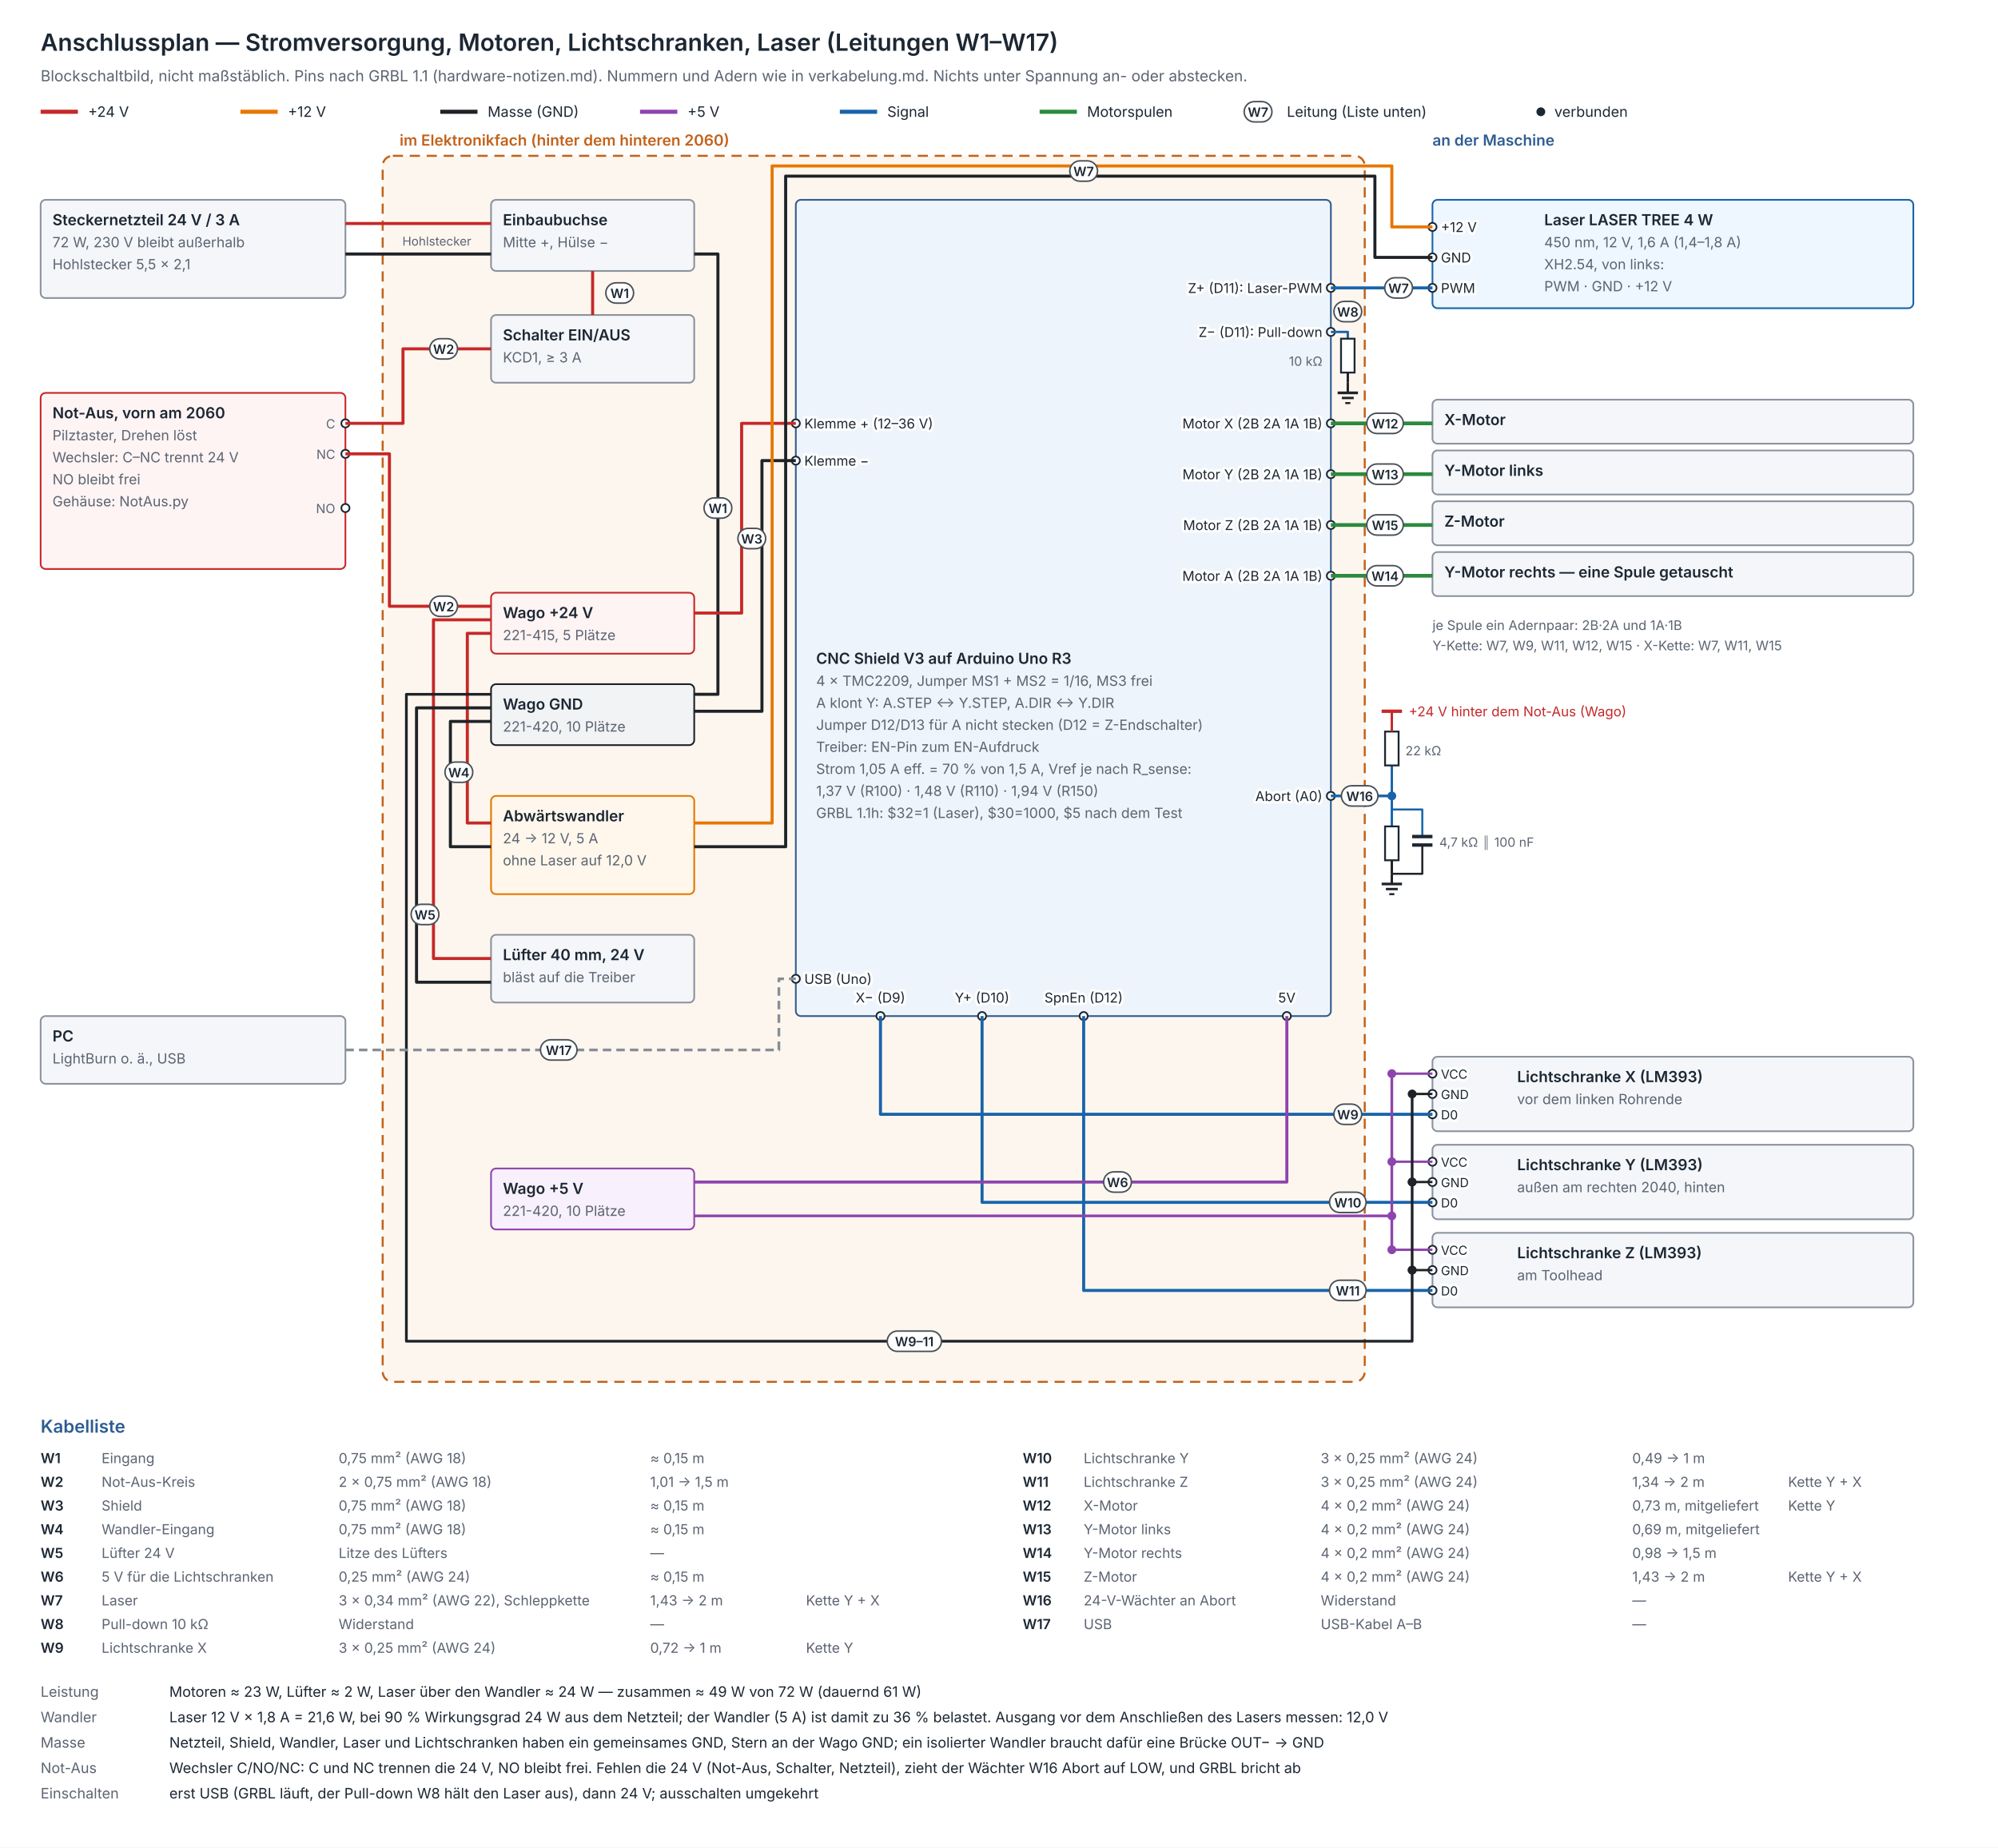
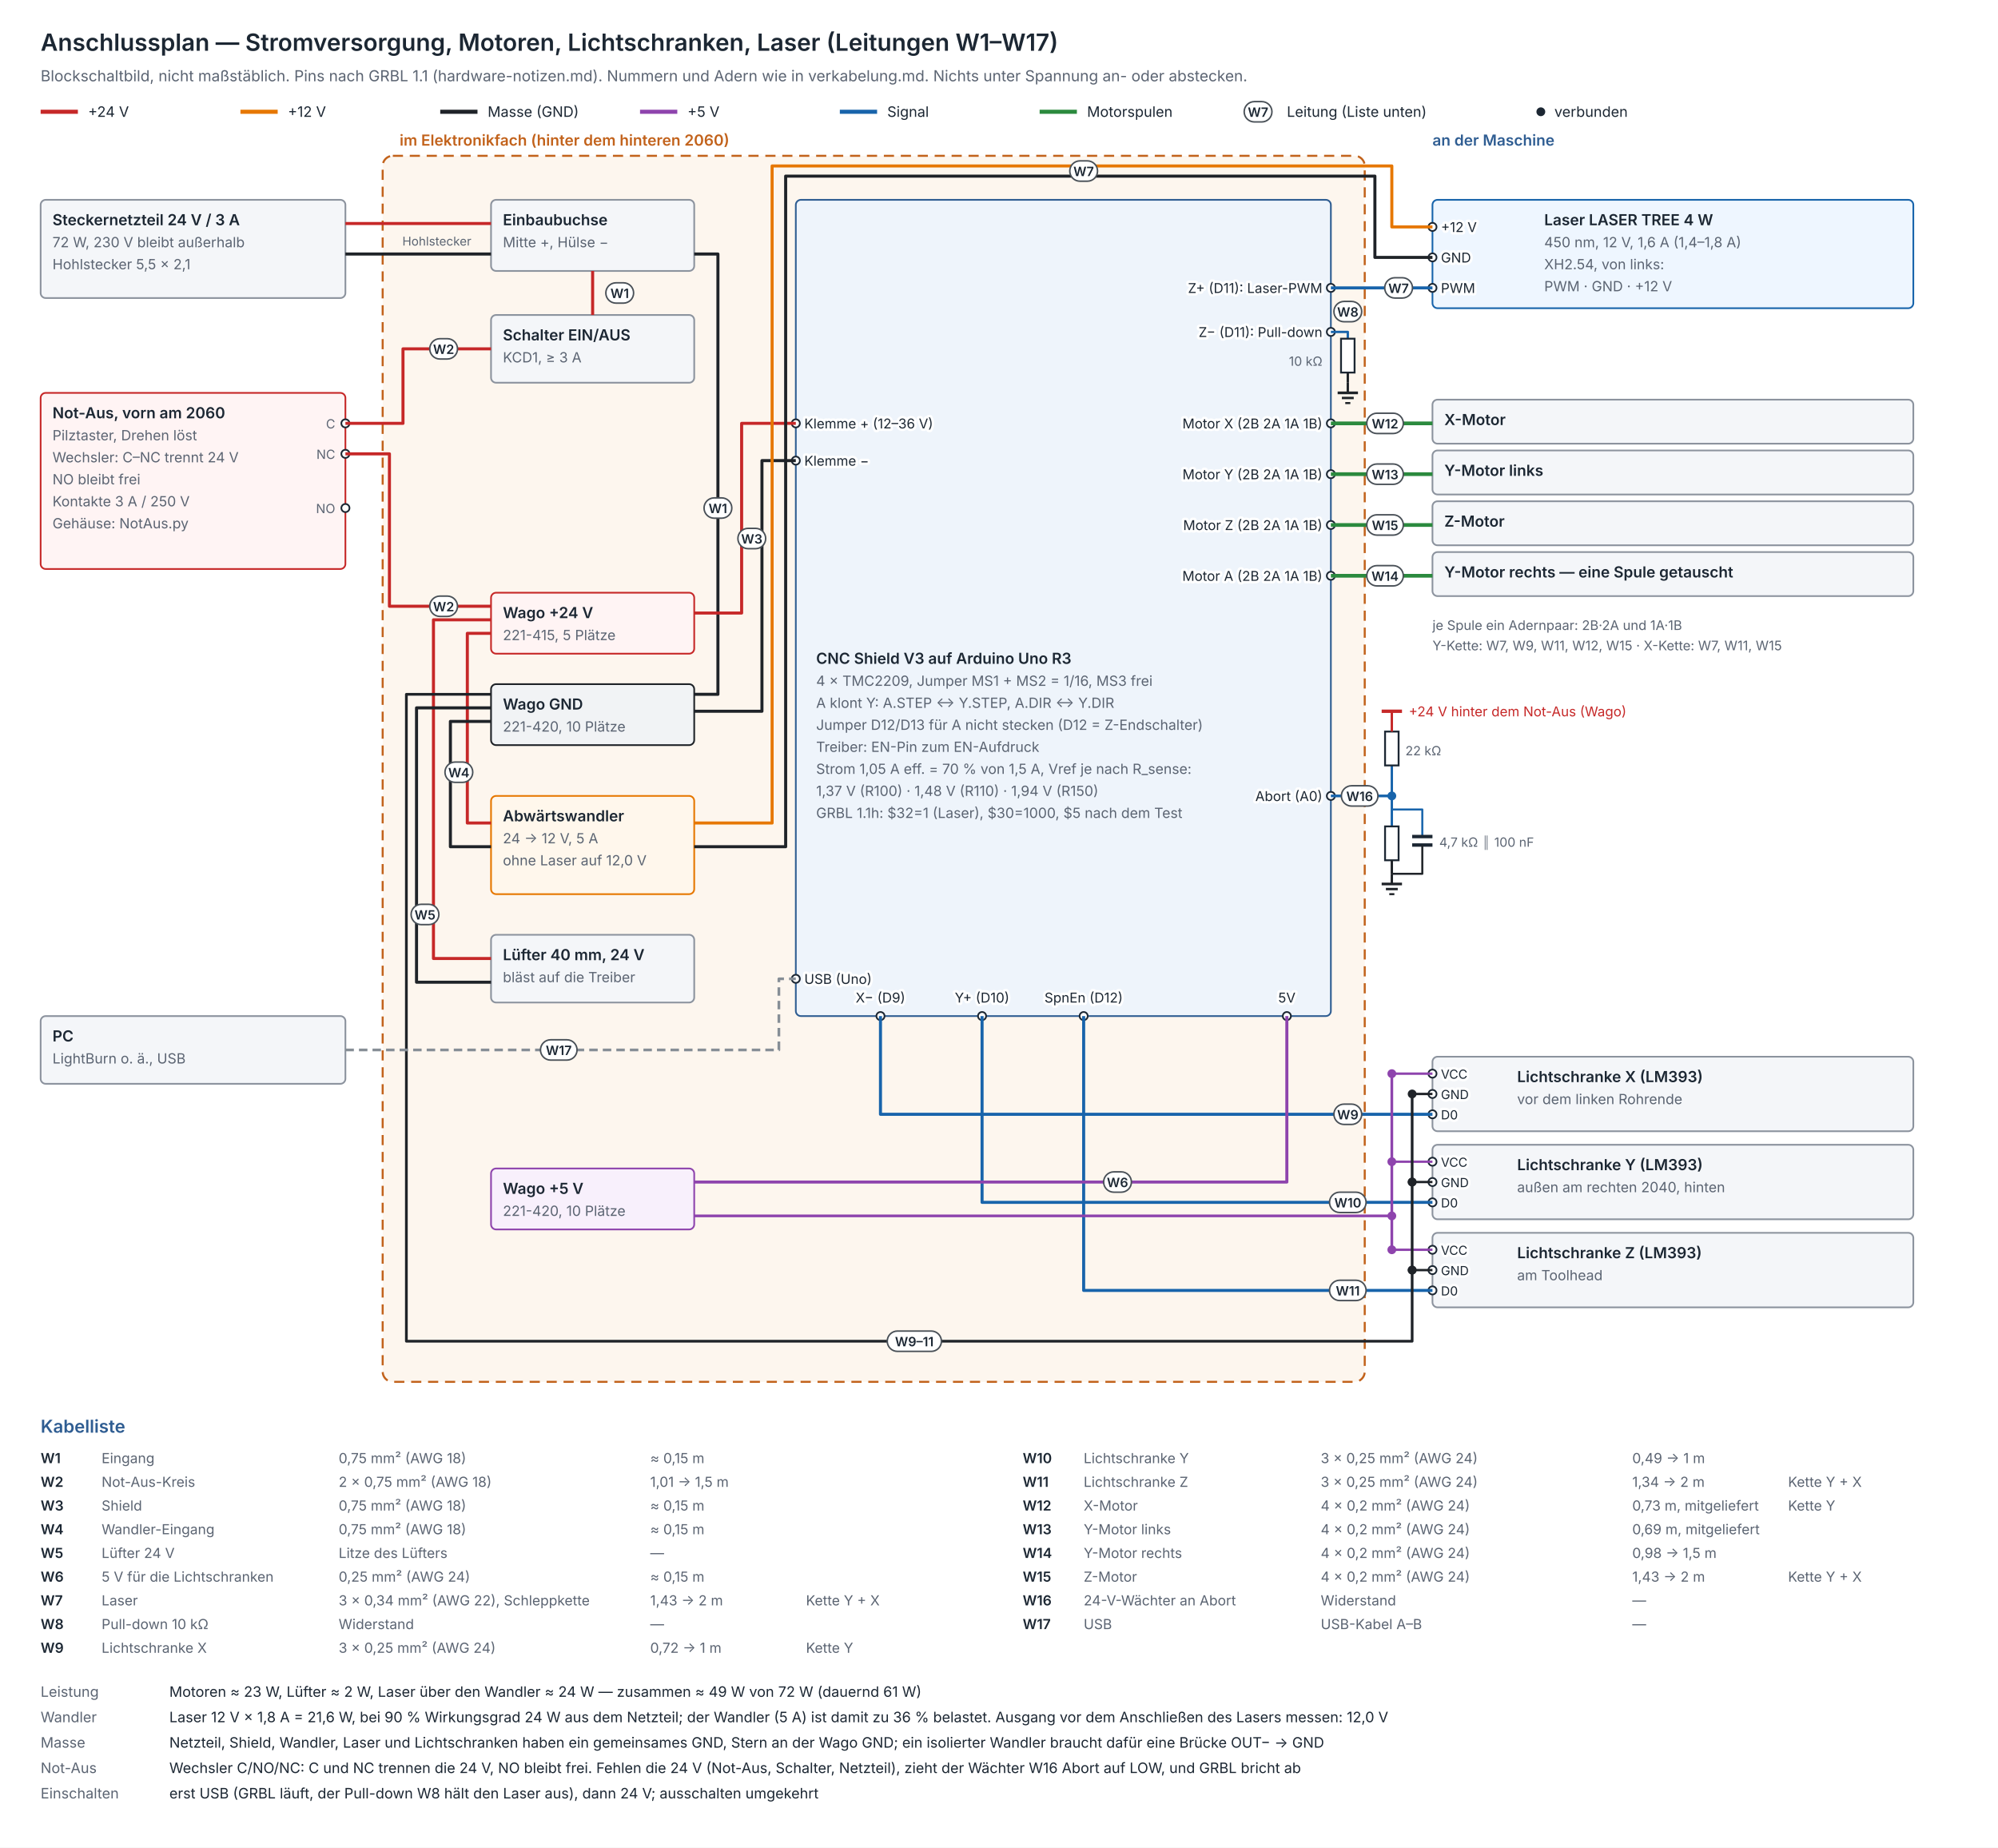
<svg xmlns="http://www.w3.org/2000/svg" width="1180" height="1091" viewBox="0 0 1180 1091" font-family="Inter, Helvetica, Arial, sans-serif">
  <rect width="1180" height="1091" fill="#ffffff" />
  <text x="24.0" y="30.0" font-size="14" fill="#1c2733" text-anchor="start" font-weight="600">Anschlussplan — Stromversorgung, Motoren, Lichtschranken, Laser (Leitungen W1–W17)</text>
  <text x="24.0" y="48.0" font-size="9" fill="#5b6472" text-anchor="start">Blockschaltbild, nicht maßstäblich. Pins nach GRBL 1.1 (hardware-notizen.md). Nummern und Adern wie in verkabelung.md. Nichts unter Spannung an- oder abstecken.</text>
  <polyline points="24.0,66.0 46.0,66.0" fill="none" stroke="#c62828" stroke-width="2.4" stroke-linejoin="round" />
  <text x="52.0" y="69.0" font-size="8.5" fill="#1c2733" text-anchor="start">+24 V</text>
  <polyline points="142.0,66.0 164.0,66.0" fill="none" stroke="#e67700" stroke-width="2.4" stroke-linejoin="round" />
  <text x="170.0" y="69.0" font-size="8.5" fill="#1c2733" text-anchor="start">+12 V</text>
  <polyline points="260.0,66.0 282.0,66.0" fill="none" stroke="#1f2328" stroke-width="2.4" stroke-linejoin="round" />
  <text x="288.0" y="69.0" font-size="8.5" fill="#1c2733" text-anchor="start">Masse (GND)</text>
  <polyline points="378.0,66.0 400.0,66.0" fill="none" stroke="#8e44ad" stroke-width="2.4" stroke-linejoin="round" />
  <text x="406.0" y="69.0" font-size="8.5" fill="#1c2733" text-anchor="start">+5 V</text>
  <polyline points="496.0,66.0 518.0,66.0" fill="none" stroke="#1864ab" stroke-width="2.4" stroke-linejoin="round" />
  <text x="524.0" y="69.0" font-size="8.5" fill="#1c2733" text-anchor="start">Signal</text>
  <polyline points="614.0,66.0 636.0,66.0" fill="none" stroke="#2b8a3e" stroke-width="2.4" stroke-linejoin="round" />
  <text x="642.0" y="69.0" font-size="8.5" fill="#1c2733" text-anchor="start">Motorspulen</text>
  <rect x="734.8" y="60.0" width="16.4" height="12" rx="6" fill="#ffffff" stroke="#495057" stroke-width="0.9" />
  <text x="743.0" y="69.0" font-size="7.6" fill="#1c2733" text-anchor="middle" font-weight="600">W7</text>
  <text x="760.0" y="69.0" font-size="8.5" fill="#1c2733" text-anchor="start">Leitung (Liste unten)</text>
  <circle cx="910.0" cy="66.0" r="2.6" fill="#1c2733" />
  <text x="918.0" y="69.0" font-size="8.5" fill="#1c2733" text-anchor="start">verbunden</text>
  <rect x="226" y="92" width="580" height="724" rx="6" fill="#fdf6ee" stroke="#c2621b" stroke-width="1.2" stroke-dasharray="6 4" />
  <text x="236.0" y="86.0" font-size="9" fill="#c2621b" text-anchor="start" font-weight="600">im Elektronikfach (hinter dem hinteren 2060)</text>
  <text x="846.0" y="86.0" font-size="9" fill="#2f5d92" text-anchor="start" font-weight="600">an der Maschine</text>
  <rect x="24.0" y="118.0" width="180.0" height="58.0" rx="3" fill="#f4f6f9" stroke="#8c939e" stroke-width="1" />
  <text x="31.0" y="133.0" font-size="9.0" fill="#1c2733" text-anchor="start" font-weight="600">Steckernetzteil 24 V / 3 A</text>
  <text x="31.0" y="146.0" font-size="8.3" fill="#5b6472" text-anchor="start">72 W, 230 V bleibt außerhalb</text>
  <text x="31.0" y="159.0" font-size="8.3" fill="#5b6472" text-anchor="start">Hohlstecker 5,5 × 2,1</text>
  <rect x="290.0" y="118.0" width="120.0" height="42.0" rx="3" fill="#f4f6f9" stroke="#8c939e" stroke-width="1" />
  <text x="297.0" y="133.0" font-size="9.0" fill="#1c2733" text-anchor="start" font-weight="600">Einbaubuchse</text>
  <text x="297.0" y="146.0" font-size="8.3" fill="#5b6472" text-anchor="start">Mitte +, Hülse −</text>
  <rect x="290.0" y="186.0" width="120.0" height="40.0" rx="3" fill="#f4f6f9" stroke="#8c939e" stroke-width="1" />
  <text x="297.0" y="201.0" font-size="9.0" fill="#1c2733" text-anchor="start" font-weight="600">Schalter EIN/AUS</text>
  <text x="297.0" y="214.0" font-size="8.3" fill="#5b6472" text-anchor="start">KCD1, ≥ 3 A</text>
  <rect x="24.0" y="232.0" width="180.0" height="104.0" rx="3" fill="#fff4f4" stroke="#c62828" stroke-width="1" />
  <text x="31.0" y="247.0" font-size="9.0" fill="#1c2733" text-anchor="start" font-weight="600">Not-Aus, vorn am 2060</text>
  <text x="31.0" y="260.0" font-size="8.3" fill="#5b6472" text-anchor="start">Pilztaster, Drehen löst</text>
  <text x="31.0" y="273.0" font-size="8.3" fill="#5b6472" text-anchor="start">Wechsler: C–NC trennt 24 V</text>
  <text x="31.0" y="286.0" font-size="8.3" fill="#5b6472" text-anchor="start">NO bleibt frei</text>
-   <text x="31.0" y="299.0" font-size="8.3" fill="#5b6472" text-anchor="start">Gehäuse: NotAus.py</text>
+   <text x="31.0" y="299.0" font-size="8.3" fill="#5b6472" text-anchor="start">Kontakte 3 A / 250 V</text>
+   <text x="31.0" y="312.0" font-size="8.3" fill="#5b6472" text-anchor="start">Gehäuse: NotAus.py</text>
  <circle cx="204.0" cy="250.0" r="2.4" fill="#ffffff" stroke="#1c2733" stroke-width="1" />
  <text x="198.0" y="253.0" font-size="7.5" fill="#5b6472" text-anchor="end">C</text>
  <circle cx="204.0" cy="268.0" r="2.4" fill="#ffffff" stroke="#1c2733" stroke-width="1" />
  <text x="198.0" y="271.0" font-size="7.5" fill="#5b6472" text-anchor="end">NC</text>
  <circle cx="204.0" cy="300.0" r="2.4" fill="#ffffff" stroke="#1c2733" stroke-width="1" />
  <text x="198.0" y="303.0" font-size="7.5" fill="#5b6472" text-anchor="end">NO</text>
  <polyline points="204.0,132.0 290.0,132.0" fill="none" stroke="#c62828" stroke-width="1.8" stroke-linejoin="round" />
  <polyline points="204.0,150.0 290.0,150.0" fill="none" stroke="#1f2328" stroke-width="1.8" stroke-linejoin="round" />
  <text x="258.0" y="145.0" font-size="7.2" fill="#5b6472" text-anchor="middle">Hohlstecker</text>
  <polyline points="350.0,160.0 350.0,186.0" fill="none" stroke="#c62828" stroke-width="1.8" stroke-linejoin="round" />
  <polyline points="410.0,150.0 424.0,150.0 424.0,410.0 410.0,410.0" fill="none" stroke="#1f2328" stroke-width="1.8" stroke-linejoin="round" />
  <rect x="357.8" y="167.0" width="16.4" height="12" rx="6" fill="#ffffff" stroke="#495057" stroke-width="0.9" />
  <text x="366.0" y="176.0" font-size="7.6" fill="#1c2733" text-anchor="middle" font-weight="600">W1</text>
  <rect x="415.8" y="294.0" width="16.4" height="12" rx="6" fill="#ffffff" stroke="#495057" stroke-width="0.9" />
  <text x="424.0" y="303.0" font-size="7.6" fill="#1c2733" text-anchor="middle" font-weight="600">W1</text>
  <polyline points="290.0,206.0 238.0,206.0 238.0,250.0 204.0,250.0" fill="none" stroke="#c62828" stroke-width="1.8" stroke-linejoin="round" />
  <polyline points="204.0,268.0 230.0,268.0 230.0,358.0 290.0,358.0" fill="none" stroke="#c62828" stroke-width="1.8" stroke-linejoin="round" />
  <rect x="253.8" y="200.0" width="16.4" height="12" rx="6" fill="#ffffff" stroke="#495057" stroke-width="0.9" />
  <text x="262.0" y="209.0" font-size="7.6" fill="#1c2733" text-anchor="middle" font-weight="600">W2</text>
  <rect x="253.8" y="352.0" width="16.4" height="12" rx="6" fill="#ffffff" stroke="#495057" stroke-width="0.9" />
  <text x="262.0" y="361.0" font-size="7.6" fill="#1c2733" text-anchor="middle" font-weight="600">W2</text>
  <rect x="290.0" y="350.0" width="120.0" height="36.0" rx="3" fill="#fff4f4" stroke="#c62828" stroke-width="1" />
  <text x="297.0" y="365.0" font-size="9.0" fill="#1c2733" text-anchor="start" font-weight="600">Wago +24 V</text>
  <text x="297.0" y="378.0" font-size="8.3" fill="#5b6472" text-anchor="start">221-415, 5 Plätze</text>
  <rect x="290.0" y="404.0" width="120.0" height="36.0" rx="3" fill="#f1f3f5" stroke="#1f2328" stroke-width="1" />
  <text x="297.0" y="419.0" font-size="9.0" fill="#1c2733" text-anchor="start" font-weight="600">Wago GND</text>
  <text x="297.0" y="432.0" font-size="8.3" fill="#5b6472" text-anchor="start">221-420, 10 Plätze</text>
  <rect x="290.0" y="470.0" width="120.0" height="58.0" rx="3" fill="#fff7ec" stroke="#e67700" stroke-width="1" />
  <text x="297.0" y="485.0" font-size="9.0" fill="#1c2733" text-anchor="start" font-weight="600">Abwärtswandler</text>
  <text x="297.0" y="498.0" font-size="8.3" fill="#5b6472" text-anchor="start">24 → 12 V, 5 A</text>
  <text x="297.0" y="511.0" font-size="8.3" fill="#5b6472" text-anchor="start">ohne Laser auf 12,0 V</text>
  <rect x="290.0" y="552.0" width="120.0" height="40.0" rx="3" fill="#f4f6f9" stroke="#8c939e" stroke-width="1" />
  <text x="297.0" y="567.0" font-size="9.0" fill="#1c2733" text-anchor="start" font-weight="600">Lüfter 40 mm, 24 V</text>
  <text x="297.0" y="580.0" font-size="8.3" fill="#5b6472" text-anchor="start">bläst auf die Treiber</text>
  <rect x="290.0" y="690.0" width="120.0" height="36.0" rx="3" fill="#f8f0fc" stroke="#8e44ad" stroke-width="1" />
  <text x="297.0" y="705.0" font-size="9.0" fill="#1c2733" text-anchor="start" font-weight="600">Wago +5 V</text>
  <text x="297.0" y="718.0" font-size="8.3" fill="#5b6472" text-anchor="start">221-420, 10 Plätze</text>
  <polyline points="290.0,374.0 276.0,374.0 276.0,486.0 290.0,486.0" fill="none" stroke="#c62828" stroke-width="1.8" stroke-linejoin="round" />
  <polyline points="290.0,426.0 266.0,426.0 266.0,500.0 290.0,500.0" fill="none" stroke="#1f2328" stroke-width="1.8" stroke-linejoin="round" />
  <polyline points="290.0,366.0 256.0,366.0 256.0,566.0 290.0,566.0" fill="none" stroke="#c62828" stroke-width="1.8" stroke-linejoin="round" />
  <polyline points="290.0,418.0 246.0,418.0 246.0,580.0 290.0,580.0" fill="none" stroke="#1f2328" stroke-width="1.8" stroke-linejoin="round" />
  <rect x="262.8" y="450.0" width="16.4" height="12" rx="6" fill="#ffffff" stroke="#495057" stroke-width="0.9" />
  <text x="271.0" y="459.0" font-size="7.6" fill="#1c2733" text-anchor="middle" font-weight="600">W4</text>
  <rect x="242.8" y="534.0" width="16.4" height="12" rx="6" fill="#ffffff" stroke="#495057" stroke-width="0.9" />
  <text x="251.0" y="543.0" font-size="7.6" fill="#1c2733" text-anchor="middle" font-weight="600">W5</text>
  <rect x="470.0" y="118.0" width="316.0" height="482.0" rx="3" fill="#eef4fb" stroke="#2f5d92" stroke-width="1" />
  <text x="482.0" y="392.0" font-size="9.0" fill="#1c2733" text-anchor="start" font-weight="600">CNC Shield V3 auf Arduino Uno R3</text>
  <text x="482.0" y="405.0" font-size="8.3" fill="#5b6472" text-anchor="start">4 × TMC2209, Jumper MS1 + MS2 = 1/16, MS3 frei</text>
  <text x="482.0" y="418.0" font-size="8.3" fill="#5b6472" text-anchor="start">A klont Y: A.STEP ↔ Y.STEP, A.DIR ↔ Y.DIR</text>
  <text x="482.0" y="431.0" font-size="8.3" fill="#5b6472" text-anchor="start">Jumper D12/D13 für A nicht stecken (D12 = Z-Endschalter)</text>
  <text x="482.0" y="444.0" font-size="8.3" fill="#5b6472" text-anchor="start">Treiber: EN-Pin zum EN-Aufdruck</text>
  <text x="482.0" y="457.0" font-size="8.3" fill="#5b6472" text-anchor="start">Strom 1,05 A eff. = 70 % von 1,5 A, Vref je nach R_sense:</text>
  <text x="482.0" y="470.0" font-size="8.3" fill="#5b6472" text-anchor="start">1,37 V (R100) · 1,48 V (R110) · 1,94 V (R150)</text>
  <text x="482.0" y="483.0" font-size="8.3" fill="#5b6472" text-anchor="start">GRBL 1.1h: $32=1 (Laser), $30=1000, $5 nach dem Test</text>
  <circle cx="470.0" cy="250.0" r="2.4" fill="#ffffff" stroke="#1c2733" stroke-width="1" />
  <text x="475.0" y="253.0" font-size="8.0" fill="#1c2733" text-anchor="start" stroke="#ffffff" stroke-width="3" stroke-linejoin="round" paint-order="stroke">Klemme + (12–36 V)</text>
  <circle cx="470.0" cy="272.0" r="2.4" fill="#ffffff" stroke="#1c2733" stroke-width="1" />
  <text x="475.0" y="275.0" font-size="8.0" fill="#1c2733" text-anchor="start" stroke="#ffffff" stroke-width="3" stroke-linejoin="round" paint-order="stroke">Klemme −</text>
  <polyline points="410.0,362.0 438.0,362.0 438.0,250.0 470.0,250.0" fill="none" stroke="#c62828" stroke-width="1.8" stroke-linejoin="round" />
  <polyline points="410.0,420.0 450.0,420.0 450.0,272.0 470.0,272.0" fill="none" stroke="#1f2328" stroke-width="1.8" stroke-linejoin="round" />
  <rect x="435.8" y="312.0" width="16.4" height="12" rx="6" fill="#ffffff" stroke="#495057" stroke-width="0.9" />
  <text x="444.0" y="321.0" font-size="7.6" fill="#1c2733" text-anchor="middle" font-weight="600">W3</text>
  <circle cx="470.0" cy="578.0" r="2.4" fill="#ffffff" stroke="#1c2733" stroke-width="1" />
  <text x="475.0" y="581.0" font-size="8.0" fill="#1c2733" text-anchor="start" stroke="#ffffff" stroke-width="3" stroke-linejoin="round" paint-order="stroke">USB (Uno)</text>
  <circle cx="786.0" cy="170.0" r="2.4" fill="#ffffff" stroke="#1c2733" stroke-width="1" />
  <text x="781.0" y="173.0" font-size="8.0" fill="#1c2733" text-anchor="end" stroke="#ffffff" stroke-width="3" stroke-linejoin="round" paint-order="stroke">Z+ (D11): Laser-PWM</text>
  <circle cx="786.0" cy="196.0" r="2.4" fill="#ffffff" stroke="#1c2733" stroke-width="1" />
  <text x="781.0" y="199.0" font-size="8.0" fill="#1c2733" text-anchor="end" stroke="#ffffff" stroke-width="3" stroke-linejoin="round" paint-order="stroke">Z− (D11): Pull-down</text>
  <circle cx="786.0" cy="250.0" r="2.4" fill="#ffffff" stroke="#1c2733" stroke-width="1" />
  <text x="781.0" y="253.0" font-size="8.0" fill="#1c2733" text-anchor="end" stroke="#ffffff" stroke-width="3" stroke-linejoin="round" paint-order="stroke">Motor X (2B 2A 1A 1B)</text>
  <circle cx="786.0" cy="280.0" r="2.4" fill="#ffffff" stroke="#1c2733" stroke-width="1" />
  <text x="781.0" y="283.0" font-size="8.0" fill="#1c2733" text-anchor="end" stroke="#ffffff" stroke-width="3" stroke-linejoin="round" paint-order="stroke">Motor Y (2B 2A 1A 1B)</text>
  <circle cx="786.0" cy="310.0" r="2.4" fill="#ffffff" stroke="#1c2733" stroke-width="1" />
  <text x="781.0" y="313.0" font-size="8.0" fill="#1c2733" text-anchor="end" stroke="#ffffff" stroke-width="3" stroke-linejoin="round" paint-order="stroke">Motor Z (2B 2A 1A 1B)</text>
  <circle cx="786.0" cy="340.0" r="2.4" fill="#ffffff" stroke="#1c2733" stroke-width="1" />
  <text x="781.0" y="343.0" font-size="8.0" fill="#1c2733" text-anchor="end" stroke="#ffffff" stroke-width="3" stroke-linejoin="round" paint-order="stroke">Motor A (2B 2A 1A 1B)</text>
  <circle cx="520.0" cy="600.0" r="2.4" fill="#ffffff" stroke="#1c2733" stroke-width="1" />
  <text x="520.0" y="592.0" font-size="8.0" fill="#1c2733" text-anchor="middle" stroke="#ffffff" stroke-width="3" stroke-linejoin="round" paint-order="stroke">X− (D9)</text>
  <circle cx="580.0" cy="600.0" r="2.4" fill="#ffffff" stroke="#1c2733" stroke-width="1" />
  <text x="580.0" y="592.0" font-size="8.0" fill="#1c2733" text-anchor="middle" stroke="#ffffff" stroke-width="3" stroke-linejoin="round" paint-order="stroke">Y+ (D10)</text>
  <circle cx="640.0" cy="600.0" r="2.4" fill="#ffffff" stroke="#1c2733" stroke-width="1" />
  <text x="640.0" y="592.0" font-size="8.0" fill="#1c2733" text-anchor="middle" stroke="#ffffff" stroke-width="3" stroke-linejoin="round" paint-order="stroke">SpnEn (D12)</text>
  <circle cx="760.0" cy="600.0" r="2.4" fill="#ffffff" stroke="#1c2733" stroke-width="1" />
  <text x="760.0" y="592.0" font-size="8.0" fill="#1c2733" text-anchor="middle" stroke="#ffffff" stroke-width="3" stroke-linejoin="round" paint-order="stroke">5V</text>
  <rect x="846.0" y="118.0" width="284.0" height="64.0" rx="3" fill="#eef6ff" stroke="#1864ab" stroke-width="1" />
  <text x="912.0" y="133.0" font-size="9.0" fill="#1c2733" text-anchor="start" font-weight="600">Laser LASER TREE 4 W</text>
  <text x="912.0" y="146.0" font-size="8.3" fill="#5b6472" text-anchor="start">450 nm, 12 V, 1,6 A (1,4–1,8 A)</text>
  <text x="912.0" y="159.0" font-size="8.3" fill="#5b6472" text-anchor="start">XH2.54, von links:</text>
  <text x="912.0" y="172.0" font-size="8.3" fill="#5b6472" text-anchor="start">PWM · GND · +12 V</text>
  <circle cx="846.0" cy="134.0" r="2.4" fill="#ffffff" stroke="#1c2733" stroke-width="1" />
  <text x="851.0" y="137.0" font-size="8.0" fill="#1c2733" text-anchor="start" stroke="#ffffff" stroke-width="3" stroke-linejoin="round" paint-order="stroke">+12 V</text>
  <circle cx="846.0" cy="152.0" r="2.4" fill="#ffffff" stroke="#1c2733" stroke-width="1" />
  <text x="851.0" y="155.0" font-size="8.0" fill="#1c2733" text-anchor="start" stroke="#ffffff" stroke-width="3" stroke-linejoin="round" paint-order="stroke">GND</text>
  <circle cx="846.0" cy="170.0" r="2.4" fill="#ffffff" stroke="#1c2733" stroke-width="1" />
  <text x="851.0" y="173.0" font-size="8.0" fill="#1c2733" text-anchor="start" stroke="#ffffff" stroke-width="3" stroke-linejoin="round" paint-order="stroke">PWM</text>
  <polyline points="410.0,486.0 456.0,486.0 456.0,98.0 822.0,98.0 822.0,134.0 846.0,134.0" fill="none" stroke="#e67700" stroke-width="1.8" stroke-linejoin="round" />
  <polyline points="410.0,500.0 464.0,500.0 464.0,104.0 812.0,104.0 812.0,152.0 846.0,152.0" fill="none" stroke="#1f2328" stroke-width="1.8" stroke-linejoin="round" />
  <polyline points="786.0,170.0 846.0,170.0" fill="none" stroke="#1864ab" stroke-width="1.8" stroke-linejoin="round" />
  <rect x="631.8" y="95.0" width="16.4" height="12" rx="6" fill="#ffffff" stroke="#495057" stroke-width="0.9" />
  <text x="640.0" y="104.0" font-size="7.6" fill="#1c2733" text-anchor="middle" font-weight="600">W7</text>
  <rect x="817.8" y="164.0" width="16.4" height="12" rx="6" fill="#ffffff" stroke="#495057" stroke-width="0.9" />
  <text x="826.0" y="173.0" font-size="7.6" fill="#1c2733" text-anchor="middle" font-weight="600">W7</text>
  <polyline points="786.0,196.0 796.0,196.0 796.0,200.0" fill="none" stroke="#1864ab" stroke-width="1.4" stroke-linejoin="round" />
  <rect x="792" y="200" width="8" height="20" fill="#ffffff" stroke="#1c2733" stroke-width="1.1" />
  <polyline points="796.0,220.0 796.0,226.0" fill="none" stroke="#1f2328" stroke-width="1.4" stroke-linejoin="round" />
  <polyline points="796.0,226.0 796.0,232.0" fill="none" stroke="#1f2328" stroke-width="1.4" stroke-linejoin="round" />
  <polyline points="790.0,232.0 802.0,232.0" fill="none" stroke="#1f2328" stroke-width="1.6" stroke-linejoin="round" />
  <polyline points="792.5,235.0 799.5,235.0" fill="none" stroke="#1f2328" stroke-width="1.4" stroke-linejoin="round" />
  <polyline points="794.5,238.0 797.5,238.0" fill="none" stroke="#1f2328" stroke-width="1.2" stroke-linejoin="round" />
  <text x="781.0" y="216.0" font-size="7.5" fill="#5b6472" text-anchor="end">10 kΩ</text>
  <rect x="787.8" y="178.0" width="16.4" height="12" rx="6" fill="#ffffff" stroke="#495057" stroke-width="0.9" />
  <text x="796.0" y="187.0" font-size="7.6" fill="#1c2733" text-anchor="middle" font-weight="600">W8</text>
  <rect x="846.0" y="236.0" width="284.0" height="26.0" rx="3" fill="#f4f6f9" stroke="#8c939e" stroke-width="1" />
  <text x="853.0" y="251.0" font-size="9.0" fill="#1c2733" text-anchor="start" font-weight="600">X-Motor</text>
  <polyline points="786.0,250.0 846.0,250.0" fill="none" stroke="#2b8a3e" stroke-width="2.2" stroke-linejoin="round" />
  <rect x="807.2" y="244.0" width="21.6" height="12" rx="6" fill="#ffffff" stroke="#495057" stroke-width="0.9" />
  <text x="818.0" y="253.0" font-size="7.6" fill="#1c2733" text-anchor="middle" font-weight="600">W12</text>
  <rect x="846.0" y="266.0" width="284.0" height="26.0" rx="3" fill="#f4f6f9" stroke="#8c939e" stroke-width="1" />
  <text x="853.0" y="281.0" font-size="9.0" fill="#1c2733" text-anchor="start" font-weight="600">Y-Motor links</text>
  <polyline points="786.0,280.0 846.0,280.0" fill="none" stroke="#2b8a3e" stroke-width="2.2" stroke-linejoin="round" />
  <rect x="807.2" y="274.0" width="21.6" height="12" rx="6" fill="#ffffff" stroke="#495057" stroke-width="0.9" />
  <text x="818.0" y="283.0" font-size="7.6" fill="#1c2733" text-anchor="middle" font-weight="600">W13</text>
  <rect x="846.0" y="296.0" width="284.0" height="26.0" rx="3" fill="#f4f6f9" stroke="#8c939e" stroke-width="1" />
  <text x="853.0" y="311.0" font-size="9.0" fill="#1c2733" text-anchor="start" font-weight="600">Z-Motor</text>
  <polyline points="786.0,310.0 846.0,310.0" fill="none" stroke="#2b8a3e" stroke-width="2.2" stroke-linejoin="round" />
  <rect x="807.2" y="304.0" width="21.6" height="12" rx="6" fill="#ffffff" stroke="#495057" stroke-width="0.9" />
  <text x="818.0" y="313.0" font-size="7.6" fill="#1c2733" text-anchor="middle" font-weight="600">W15</text>
  <rect x="846.0" y="326.0" width="284.0" height="26.0" rx="3" fill="#f4f6f9" stroke="#8c939e" stroke-width="1" />
  <text x="853.0" y="341.0" font-size="9.0" fill="#1c2733" text-anchor="start" font-weight="600">Y-Motor rechts — eine Spule getauscht</text>
  <polyline points="786.0,340.0 846.0,340.0" fill="none" stroke="#2b8a3e" stroke-width="2.2" stroke-linejoin="round" />
  <rect x="807.2" y="334.0" width="21.6" height="12" rx="6" fill="#ffffff" stroke="#495057" stroke-width="0.9" />
  <text x="818.0" y="343.0" font-size="7.6" fill="#1c2733" text-anchor="middle" font-weight="600">W14</text>
  <text x="846.0" y="372.0" font-size="7.8" fill="#5b6472" text-anchor="start">je Spule ein Adernpaar: 2B·2A und 1A·1B</text>
  <text x="846.0" y="384.0" font-size="7.8" fill="#5b6472" text-anchor="start">Y-Kette: W7, W9, W11, W12, W15 · X-Kette: W7, W11, W15</text>
  <rect x="846.0" y="624.0" width="284.0" height="44.0" rx="3" fill="#f4f6f9" stroke="#8c939e" stroke-width="1" />
  <text x="896.0" y="639.0" font-size="9.0" fill="#1c2733" text-anchor="start" font-weight="600">Lichtschranke X (LM393)</text>
  <text x="896.0" y="652.0" font-size="8.3" fill="#5b6472" text-anchor="start">vor dem linken Rohrende</text>
  <circle cx="846.0" cy="634.0" r="2.4" fill="#ffffff" stroke="#1c2733" stroke-width="1" />
  <text x="851.0" y="637.0" font-size="7.4" fill="#1c2733" text-anchor="start" stroke="#ffffff" stroke-width="3" stroke-linejoin="round" paint-order="stroke">VCC</text>
  <circle cx="846.0" cy="646.0" r="2.4" fill="#ffffff" stroke="#1c2733" stroke-width="1" />
  <text x="851.0" y="649.0" font-size="7.4" fill="#1c2733" text-anchor="start" stroke="#ffffff" stroke-width="3" stroke-linejoin="round" paint-order="stroke">GND</text>
  <circle cx="846.0" cy="658.0" r="2.4" fill="#ffffff" stroke="#1c2733" stroke-width="1" />
  <text x="851.0" y="661.0" font-size="7.4" fill="#1c2733" text-anchor="start" stroke="#ffffff" stroke-width="3" stroke-linejoin="round" paint-order="stroke">D0</text>
  <polyline points="520.0,600.0 520.0,658.0 846.0,658.0" fill="none" stroke="#1864ab" stroke-width="1.8" stroke-linejoin="round" />
  <polyline points="822.0,634.0 846.0,634.0" fill="none" stroke="#8e44ad" stroke-width="1.4" stroke-linejoin="round" />
  <polyline points="834.0,646.0 846.0,646.0" fill="none" stroke="#1f2328" stroke-width="1.4" stroke-linejoin="round" />
  <circle cx="822.0" cy="634.0" r="2.6" fill="#8e44ad" />
  <circle cx="834.0" cy="646.0" r="2.6" fill="#1f2328" />
  <rect x="787.8" y="652.0" width="16.4" height="12" rx="6" fill="#ffffff" stroke="#495057" stroke-width="0.9" />
  <text x="796.0" y="661.0" font-size="7.6" fill="#1c2733" text-anchor="middle" font-weight="600">W9</text>
  <rect x="846.0" y="676.0" width="284.0" height="44.0" rx="3" fill="#f4f6f9" stroke="#8c939e" stroke-width="1" />
  <text x="896.0" y="691.0" font-size="9.0" fill="#1c2733" text-anchor="start" font-weight="600">Lichtschranke Y (LM393)</text>
  <text x="896.0" y="704.0" font-size="8.3" fill="#5b6472" text-anchor="start">außen am rechten 2040, hinten</text>
  <circle cx="846.0" cy="686.0" r="2.4" fill="#ffffff" stroke="#1c2733" stroke-width="1" />
  <text x="851.0" y="689.0" font-size="7.4" fill="#1c2733" text-anchor="start" stroke="#ffffff" stroke-width="3" stroke-linejoin="round" paint-order="stroke">VCC</text>
  <circle cx="846.0" cy="698.0" r="2.4" fill="#ffffff" stroke="#1c2733" stroke-width="1" />
  <text x="851.0" y="701.0" font-size="7.4" fill="#1c2733" text-anchor="start" stroke="#ffffff" stroke-width="3" stroke-linejoin="round" paint-order="stroke">GND</text>
  <circle cx="846.0" cy="710.0" r="2.4" fill="#ffffff" stroke="#1c2733" stroke-width="1" />
  <text x="851.0" y="713.0" font-size="7.4" fill="#1c2733" text-anchor="start" stroke="#ffffff" stroke-width="3" stroke-linejoin="round" paint-order="stroke">D0</text>
  <polyline points="580.0,600.0 580.0,710.0 846.0,710.0" fill="none" stroke="#1864ab" stroke-width="1.8" stroke-linejoin="round" />
  <polyline points="822.0,686.0 846.0,686.0" fill="none" stroke="#8e44ad" stroke-width="1.4" stroke-linejoin="round" />
  <polyline points="834.0,698.0 846.0,698.0" fill="none" stroke="#1f2328" stroke-width="1.4" stroke-linejoin="round" />
  <circle cx="822.0" cy="686.0" r="2.6" fill="#8e44ad" />
  <circle cx="834.0" cy="698.0" r="2.6" fill="#1f2328" />
  <rect x="785.2" y="704.0" width="21.6" height="12" rx="6" fill="#ffffff" stroke="#495057" stroke-width="0.9" />
  <text x="796.0" y="713.0" font-size="7.6" fill="#1c2733" text-anchor="middle" font-weight="600">W10</text>
  <rect x="846.0" y="728.0" width="284.0" height="44.0" rx="3" fill="#f4f6f9" stroke="#8c939e" stroke-width="1" />
  <text x="896.0" y="743.0" font-size="9.0" fill="#1c2733" text-anchor="start" font-weight="600">Lichtschranke Z (LM393)</text>
  <text x="896.0" y="756.0" font-size="8.3" fill="#5b6472" text-anchor="start">am Toolhead</text>
  <circle cx="846.0" cy="738.0" r="2.4" fill="#ffffff" stroke="#1c2733" stroke-width="1" />
  <text x="851.0" y="741.0" font-size="7.4" fill="#1c2733" text-anchor="start" stroke="#ffffff" stroke-width="3" stroke-linejoin="round" paint-order="stroke">VCC</text>
  <circle cx="846.0" cy="750.0" r="2.4" fill="#ffffff" stroke="#1c2733" stroke-width="1" />
  <text x="851.0" y="753.0" font-size="7.4" fill="#1c2733" text-anchor="start" stroke="#ffffff" stroke-width="3" stroke-linejoin="round" paint-order="stroke">GND</text>
  <circle cx="846.0" cy="762.0" r="2.4" fill="#ffffff" stroke="#1c2733" stroke-width="1" />
  <text x="851.0" y="765.0" font-size="7.4" fill="#1c2733" text-anchor="start" stroke="#ffffff" stroke-width="3" stroke-linejoin="round" paint-order="stroke">D0</text>
  <polyline points="640.0,600.0 640.0,762.0 846.0,762.0" fill="none" stroke="#1864ab" stroke-width="1.8" stroke-linejoin="round" />
  <polyline points="822.0,738.0 846.0,738.0" fill="none" stroke="#8e44ad" stroke-width="1.4" stroke-linejoin="round" />
  <polyline points="834.0,750.0 846.0,750.0" fill="none" stroke="#1f2328" stroke-width="1.4" stroke-linejoin="round" />
  <circle cx="822.0" cy="738.0" r="2.6" fill="#8e44ad" />
  <circle cx="834.0" cy="750.0" r="2.6" fill="#1f2328" />
  <rect x="785.2" y="756.0" width="21.6" height="12" rx="6" fill="#ffffff" stroke="#495057" stroke-width="0.9" />
  <text x="796.0" y="765.0" font-size="7.6" fill="#1c2733" text-anchor="middle" font-weight="600">W11</text>
  <polyline points="760.0,600.0 760.0,698.0 410.0,698.0" fill="none" stroke="#8e44ad" stroke-width="1.8" stroke-linejoin="round" />
  <polyline points="410.0,718.0 822.0,718.0" fill="none" stroke="#8e44ad" stroke-width="1.6" stroke-linejoin="round" />
  <polyline points="822.0,634.0 822.0,738.0" fill="none" stroke="#8e44ad" stroke-width="1.6" stroke-linejoin="round" />
  <circle cx="822.0" cy="718.0" r="2.6" fill="#8e44ad" />
  <rect x="651.8" y="692.0" width="16.4" height="12" rx="6" fill="#ffffff" stroke="#495057" stroke-width="0.9" />
  <text x="660.0" y="701.0" font-size="7.6" fill="#1c2733" text-anchor="middle" font-weight="600">W6</text>
  <polyline points="290.0,410.0 240.0,410.0 240.0,792.0 834.0,792.0 834.0,646.0" fill="none" stroke="#1f2328" stroke-width="1.6" stroke-linejoin="round" />
  <circle cx="834.0" cy="750.0" r="2.6" fill="#1f2328" />
  <circle cx="834.0" cy="698.0" r="2.6" fill="#1f2328" />
  <rect x="524.0" y="786.0" width="32.0" height="12" rx="6" fill="#ffffff" stroke="#495057" stroke-width="0.9" />
  <text x="540.0" y="795.0" font-size="7.6" fill="#1c2733" text-anchor="middle" font-weight="600">W9–11</text>
  <circle cx="786.0" cy="470.0" r="2.4" fill="#ffffff" stroke="#1c2733" stroke-width="1" />
  <text x="781.0" y="473.0" font-size="8.0" fill="#1c2733" text-anchor="end" stroke="#ffffff" stroke-width="3" stroke-linejoin="round" paint-order="stroke">Abort (A0)</text>
  <polyline points="786.0,470.0 822.0,470.0" fill="none" stroke="#1864ab" stroke-width="1.6" stroke-linejoin="round" />
  <circle cx="822.0" cy="470.0" r="2.6" fill="#1864ab" />
  <polyline points="822.0,470.0 822.0,452.0" fill="none" stroke="#1864ab" stroke-width="1.4" stroke-linejoin="round" />
  <rect x="818.0" y="432" width="8" height="20" fill="#ffffff" stroke="#1c2733" stroke-width="1.1" />
  <polyline points="822.0,432.0 822.0,420.0" fill="none" stroke="#c62828" stroke-width="1.4" stroke-linejoin="round" />
  <polyline points="816.0,420.0 828.0,420.0" fill="none" stroke="#c62828" stroke-width="2.0" stroke-linejoin="round" />
  <text x="832.0" y="423.0" font-size="8.0" fill="#c62828" text-anchor="start">+24 V hinter dem Not-Aus (Wago)</text>
  <text x="830.0" y="446.0" font-size="7.5" fill="#5b6472" text-anchor="start">22 kΩ</text>
  <polyline points="822.0,470.0 822.0,488.0" fill="none" stroke="#1864ab" stroke-width="1.4" stroke-linejoin="round" />
  <rect x="818.0" y="488" width="8" height="20" fill="#ffffff" stroke="#1c2733" stroke-width="1.1" />
  <polyline points="822.0,508.0 822.0,516.0" fill="none" stroke="#1f2328" stroke-width="1.4" stroke-linejoin="round" />
  <polyline points="822.0,478.0 840.0,478.0 840.0,494.0" fill="none" stroke="#1864ab" stroke-width="1.2" stroke-linejoin="round" />
  <polyline points="834.0,494.0 846.0,494.0" fill="none" stroke="#1c2733" stroke-width="2.0" stroke-linejoin="round" />
  <polyline points="834.0,499.0 846.0,499.0" fill="none" stroke="#1c2733" stroke-width="2.0" stroke-linejoin="round" />
  <polyline points="840.0,499.0 840.0,516.0 822.0,516.0" fill="none" stroke="#1f2328" stroke-width="1.2" stroke-linejoin="round" />
  <text x="850.0" y="500.0" font-size="7.5" fill="#5b6472" text-anchor="start">4,7 kΩ ∥ 100 nF</text>
  <polyline points="822.0,516.0 822.0,522.0" fill="none" stroke="#1f2328" stroke-width="1.4" stroke-linejoin="round" />
  <polyline points="816.0,522.0 828.0,522.0" fill="none" stroke="#1f2328" stroke-width="1.6" stroke-linejoin="round" />
  <polyline points="818.5,525.0 825.5,525.0" fill="none" stroke="#1f2328" stroke-width="1.4" stroke-linejoin="round" />
  <polyline points="820.5,528.0 823.5,528.0" fill="none" stroke="#1f2328" stroke-width="1.2" stroke-linejoin="round" />
  <rect x="792.2" y="464.0" width="21.6" height="12" rx="6" fill="#ffffff" stroke="#495057" stroke-width="0.9" />
  <text x="803.0" y="473.0" font-size="7.6" fill="#1c2733" text-anchor="middle" font-weight="600">W16</text>
  <rect x="24.0" y="600.0" width="180.0" height="40.0" rx="3" fill="#f4f6f9" stroke="#8c939e" stroke-width="1" />
  <text x="31.0" y="615.0" font-size="9.0" fill="#1c2733" text-anchor="start" font-weight="600">PC</text>
  <text x="31.0" y="628.0" font-size="8.3" fill="#5b6472" text-anchor="start">LightBurn o. ä., USB</text>
  <polyline points="204.0,620.0 460.0,620.0 460.0,578.0 470.0,578.0" fill="none" stroke="#868e96" stroke-width="1.6" stroke-linejoin="round" stroke-dasharray="5 3" />
  <rect x="319.2" y="614.0" width="21.6" height="12" rx="6" fill="#ffffff" stroke="#495057" stroke-width="0.9" />
  <text x="330.0" y="623.0" font-size="7.6" fill="#1c2733" text-anchor="middle" font-weight="600">W17</text>
  <text x="24.0" y="846.0" font-size="10.5" fill="#2f5d92" text-anchor="start" font-weight="600">Kabelliste</text>
  <text x="24.0" y="864.0" font-size="8.2" fill="#1c2733" text-anchor="start" font-weight="600">W1</text>
  <text x="60.0" y="864.0" font-size="8.2" fill="#5b6472" text-anchor="start">Eingang</text>
  <text x="200.0" y="864.0" font-size="8.2" fill="#5b6472" text-anchor="start">0,75 mm² (AWG 18)</text>
  <text x="384.0" y="864.0" font-size="8.2" fill="#5b6472" text-anchor="start">≈ 0,15 m</text>
  <text x="476.0" y="864.0" font-size="8.2" fill="#5b6472" text-anchor="start" />
  <text x="24.0" y="878.0" font-size="8.2" fill="#1c2733" text-anchor="start" font-weight="600">W2</text>
  <text x="60.0" y="878.0" font-size="8.2" fill="#5b6472" text-anchor="start">Not-Aus-Kreis</text>
  <text x="200.0" y="878.0" font-size="8.2" fill="#5b6472" text-anchor="start">2 × 0,75 mm² (AWG 18)</text>
  <text x="384.0" y="878.0" font-size="8.2" fill="#5b6472" text-anchor="start">1,01 → 1,5 m</text>
  <text x="476.0" y="878.0" font-size="8.2" fill="#5b6472" text-anchor="start" />
  <text x="24.0" y="892.0" font-size="8.2" fill="#1c2733" text-anchor="start" font-weight="600">W3</text>
  <text x="60.0" y="892.0" font-size="8.2" fill="#5b6472" text-anchor="start">Shield</text>
  <text x="200.0" y="892.0" font-size="8.2" fill="#5b6472" text-anchor="start">0,75 mm² (AWG 18)</text>
  <text x="384.0" y="892.0" font-size="8.2" fill="#5b6472" text-anchor="start">≈ 0,15 m</text>
  <text x="476.0" y="892.0" font-size="8.2" fill="#5b6472" text-anchor="start" />
  <text x="24.0" y="906.0" font-size="8.2" fill="#1c2733" text-anchor="start" font-weight="600">W4</text>
  <text x="60.0" y="906.0" font-size="8.2" fill="#5b6472" text-anchor="start">Wandler-Eingang</text>
  <text x="200.0" y="906.0" font-size="8.2" fill="#5b6472" text-anchor="start">0,75 mm² (AWG 18)</text>
  <text x="384.0" y="906.0" font-size="8.2" fill="#5b6472" text-anchor="start">≈ 0,15 m</text>
  <text x="476.0" y="906.0" font-size="8.2" fill="#5b6472" text-anchor="start" />
  <text x="24.0" y="920.0" font-size="8.2" fill="#1c2733" text-anchor="start" font-weight="600">W5</text>
  <text x="60.0" y="920.0" font-size="8.2" fill="#5b6472" text-anchor="start">Lüfter 24 V</text>
  <text x="200.0" y="920.0" font-size="8.2" fill="#5b6472" text-anchor="start">Litze des Lüfters</text>
  <text x="384.0" y="920.0" font-size="8.2" fill="#5b6472" text-anchor="start">—</text>
  <text x="476.0" y="920.0" font-size="8.2" fill="#5b6472" text-anchor="start" />
  <text x="24.0" y="934.0" font-size="8.2" fill="#1c2733" text-anchor="start" font-weight="600">W6</text>
  <text x="60.0" y="934.0" font-size="8.2" fill="#5b6472" text-anchor="start">5 V für die Lichtschranken</text>
  <text x="200.0" y="934.0" font-size="8.2" fill="#5b6472" text-anchor="start">0,25 mm² (AWG 24)</text>
  <text x="384.0" y="934.0" font-size="8.2" fill="#5b6472" text-anchor="start">≈ 0,15 m</text>
  <text x="476.0" y="934.0" font-size="8.2" fill="#5b6472" text-anchor="start" />
  <text x="24.0" y="948.0" font-size="8.2" fill="#1c2733" text-anchor="start" font-weight="600">W7</text>
  <text x="60.0" y="948.0" font-size="8.2" fill="#5b6472" text-anchor="start">Laser</text>
  <text x="200.0" y="948.0" font-size="8.2" fill="#5b6472" text-anchor="start">3 × 0,34 mm² (AWG 22), Schleppkette</text>
  <text x="384.0" y="948.0" font-size="8.2" fill="#5b6472" text-anchor="start">1,43 → 2 m</text>
  <text x="476.0" y="948.0" font-size="8.2" fill="#5b6472" text-anchor="start">Kette Y + X</text>
  <text x="24.0" y="962.0" font-size="8.2" fill="#1c2733" text-anchor="start" font-weight="600">W8</text>
  <text x="60.0" y="962.0" font-size="8.2" fill="#5b6472" text-anchor="start">Pull-down 10 kΩ</text>
  <text x="200.0" y="962.0" font-size="8.2" fill="#5b6472" text-anchor="start">Widerstand</text>
  <text x="384.0" y="962.0" font-size="8.2" fill="#5b6472" text-anchor="start">—</text>
  <text x="476.0" y="962.0" font-size="8.2" fill="#5b6472" text-anchor="start" />
  <text x="24.0" y="976.0" font-size="8.2" fill="#1c2733" text-anchor="start" font-weight="600">W9</text>
  <text x="60.0" y="976.0" font-size="8.2" fill="#5b6472" text-anchor="start">Lichtschranke X</text>
  <text x="200.0" y="976.0" font-size="8.2" fill="#5b6472" text-anchor="start">3 × 0,25 mm² (AWG 24)</text>
  <text x="384.0" y="976.0" font-size="8.2" fill="#5b6472" text-anchor="start">0,72 → 1 m</text>
  <text x="476.0" y="976.0" font-size="8.2" fill="#5b6472" text-anchor="start">Kette Y</text>
  <text x="604.0" y="864.0" font-size="8.2" fill="#1c2733" text-anchor="start" font-weight="600">W10</text>
  <text x="640.0" y="864.0" font-size="8.2" fill="#5b6472" text-anchor="start">Lichtschranke Y</text>
  <text x="780.0" y="864.0" font-size="8.2" fill="#5b6472" text-anchor="start">3 × 0,25 mm² (AWG 24)</text>
  <text x="964.0" y="864.0" font-size="8.2" fill="#5b6472" text-anchor="start">0,49 → 1 m</text>
  <text x="1056.0" y="864.0" font-size="8.2" fill="#5b6472" text-anchor="start" />
  <text x="604.0" y="878.0" font-size="8.2" fill="#1c2733" text-anchor="start" font-weight="600">W11</text>
  <text x="640.0" y="878.0" font-size="8.2" fill="#5b6472" text-anchor="start">Lichtschranke Z</text>
  <text x="780.0" y="878.0" font-size="8.2" fill="#5b6472" text-anchor="start">3 × 0,25 mm² (AWG 24)</text>
  <text x="964.0" y="878.0" font-size="8.2" fill="#5b6472" text-anchor="start">1,34 → 2 m</text>
  <text x="1056.0" y="878.0" font-size="8.2" fill="#5b6472" text-anchor="start">Kette Y + X</text>
  <text x="604.0" y="892.0" font-size="8.2" fill="#1c2733" text-anchor="start" font-weight="600">W12</text>
  <text x="640.0" y="892.0" font-size="8.2" fill="#5b6472" text-anchor="start">X-Motor</text>
  <text x="780.0" y="892.0" font-size="8.2" fill="#5b6472" text-anchor="start">4 × 0,2 mm² (AWG 24)</text>
  <text x="964.0" y="892.0" font-size="8.2" fill="#5b6472" text-anchor="start">0,73 m, mitgeliefert</text>
  <text x="1056.0" y="892.0" font-size="8.2" fill="#5b6472" text-anchor="start">Kette Y</text>
  <text x="604.0" y="906.0" font-size="8.2" fill="#1c2733" text-anchor="start" font-weight="600">W13</text>
  <text x="640.0" y="906.0" font-size="8.2" fill="#5b6472" text-anchor="start">Y-Motor links</text>
  <text x="780.0" y="906.0" font-size="8.2" fill="#5b6472" text-anchor="start">4 × 0,2 mm² (AWG 24)</text>
  <text x="964.0" y="906.0" font-size="8.2" fill="#5b6472" text-anchor="start">0,69 m, mitgeliefert</text>
  <text x="1056.0" y="906.0" font-size="8.2" fill="#5b6472" text-anchor="start" />
  <text x="604.0" y="920.0" font-size="8.2" fill="#1c2733" text-anchor="start" font-weight="600">W14</text>
  <text x="640.0" y="920.0" font-size="8.2" fill="#5b6472" text-anchor="start">Y-Motor rechts</text>
  <text x="780.0" y="920.0" font-size="8.2" fill="#5b6472" text-anchor="start">4 × 0,2 mm² (AWG 24)</text>
  <text x="964.0" y="920.0" font-size="8.2" fill="#5b6472" text-anchor="start">0,98 → 1,5 m</text>
  <text x="1056.0" y="920.0" font-size="8.2" fill="#5b6472" text-anchor="start" />
  <text x="604.0" y="934.0" font-size="8.2" fill="#1c2733" text-anchor="start" font-weight="600">W15</text>
  <text x="640.0" y="934.0" font-size="8.2" fill="#5b6472" text-anchor="start">Z-Motor</text>
  <text x="780.0" y="934.0" font-size="8.2" fill="#5b6472" text-anchor="start">4 × 0,2 mm² (AWG 24)</text>
  <text x="964.0" y="934.0" font-size="8.2" fill="#5b6472" text-anchor="start">1,43 → 2 m</text>
  <text x="1056.0" y="934.0" font-size="8.2" fill="#5b6472" text-anchor="start">Kette Y + X</text>
  <text x="604.0" y="948.0" font-size="8.2" fill="#1c2733" text-anchor="start" font-weight="600">W16</text>
  <text x="640.0" y="948.0" font-size="8.2" fill="#5b6472" text-anchor="start">24-V-Wächter an Abort</text>
  <text x="780.0" y="948.0" font-size="8.2" fill="#5b6472" text-anchor="start">Widerstand</text>
  <text x="964.0" y="948.0" font-size="8.2" fill="#5b6472" text-anchor="start">—</text>
  <text x="1056.0" y="948.0" font-size="8.2" fill="#5b6472" text-anchor="start" />
  <text x="604.0" y="962.0" font-size="8.2" fill="#1c2733" text-anchor="start" font-weight="600">W17</text>
  <text x="640.0" y="962.0" font-size="8.2" fill="#5b6472" text-anchor="start">USB</text>
  <text x="780.0" y="962.0" font-size="8.2" fill="#5b6472" text-anchor="start">USB-Kabel A–B</text>
  <text x="964.0" y="962.0" font-size="8.2" fill="#5b6472" text-anchor="start">—</text>
  <text x="1056.0" y="962.0" font-size="8.2" fill="#5b6472" text-anchor="start" />
  <text x="24.0" y="1002.0" font-size="8.5" fill="#5b6472" text-anchor="start">Leistung</text>
  <text x="100.0" y="1002.0" font-size="8.5" fill="#1c2733" text-anchor="start">Motoren ≈ 23 W, Lüfter ≈ 2 W, Laser über den Wandler ≈ 24 W — zusammen ≈ 49 W von 72 W (dauernd 61 W)</text>
  <text x="24.0" y="1017.0" font-size="8.5" fill="#5b6472" text-anchor="start">Wandler</text>
  <text x="100.0" y="1017.0" font-size="8.5" fill="#1c2733" text-anchor="start">Laser 12 V × 1,8 A = 21,6 W, bei 90 % Wirkungsgrad 24 W aus dem Netzteil; der Wandler (5 A) ist damit zu 36 % belastet. Ausgang vor dem Anschließen des Lasers messen: 12,0 V</text>
  <text x="24.0" y="1032.0" font-size="8.5" fill="#5b6472" text-anchor="start">Masse</text>
  <text x="100.0" y="1032.0" font-size="8.5" fill="#1c2733" text-anchor="start">Netzteil, Shield, Wandler, Laser und Lichtschranken haben ein gemeinsames GND, Stern an der Wago GND; ein isolierter Wandler braucht dafür eine Brücke OUT− → GND</text>
  <text x="24.0" y="1047.0" font-size="8.5" fill="#5b6472" text-anchor="start">Not-Aus</text>
  <text x="100.0" y="1047.0" font-size="8.5" fill="#1c2733" text-anchor="start">Wechsler C/NO/NC: C und NC trennen die 24 V, NO bleibt frei. Fehlen die 24 V (Not-Aus, Schalter, Netzteil), zieht der Wächter W16 Abort auf LOW, und GRBL bricht ab</text>
  <text x="24.0" y="1062.0" font-size="8.5" fill="#5b6472" text-anchor="start">Einschalten</text>
  <text x="100.0" y="1062.0" font-size="8.5" fill="#1c2733" text-anchor="start">erst USB (GRBL läuft, der Pull-down W8 hält den Laser aus), dann 24 V; ausschalten umgekehrt</text>
</svg>
